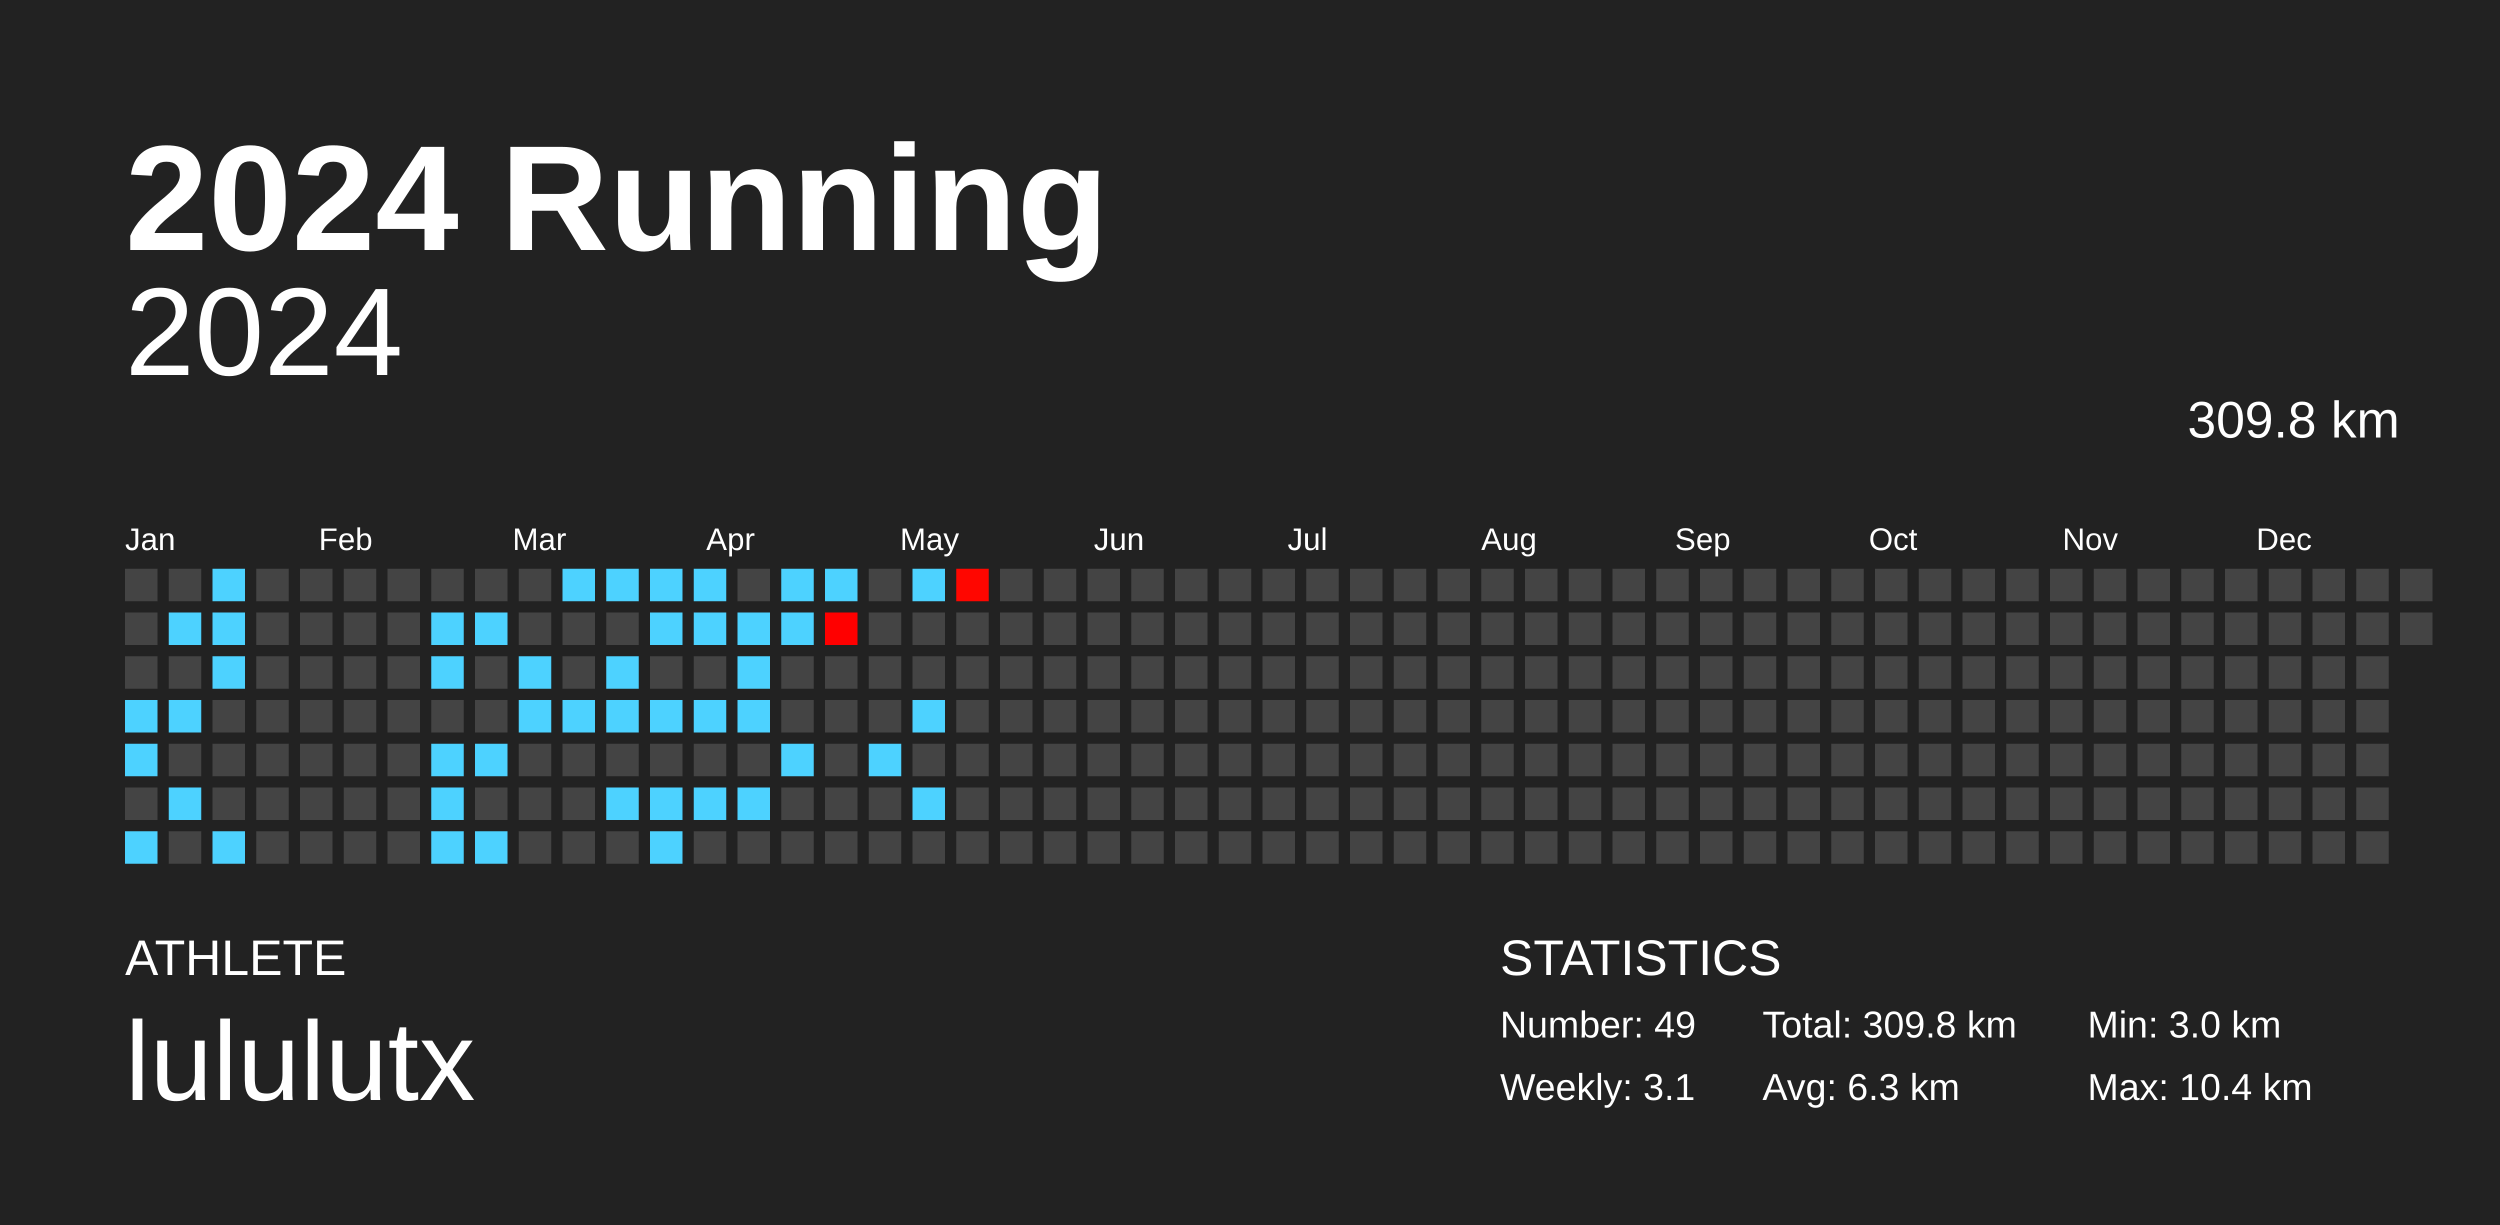
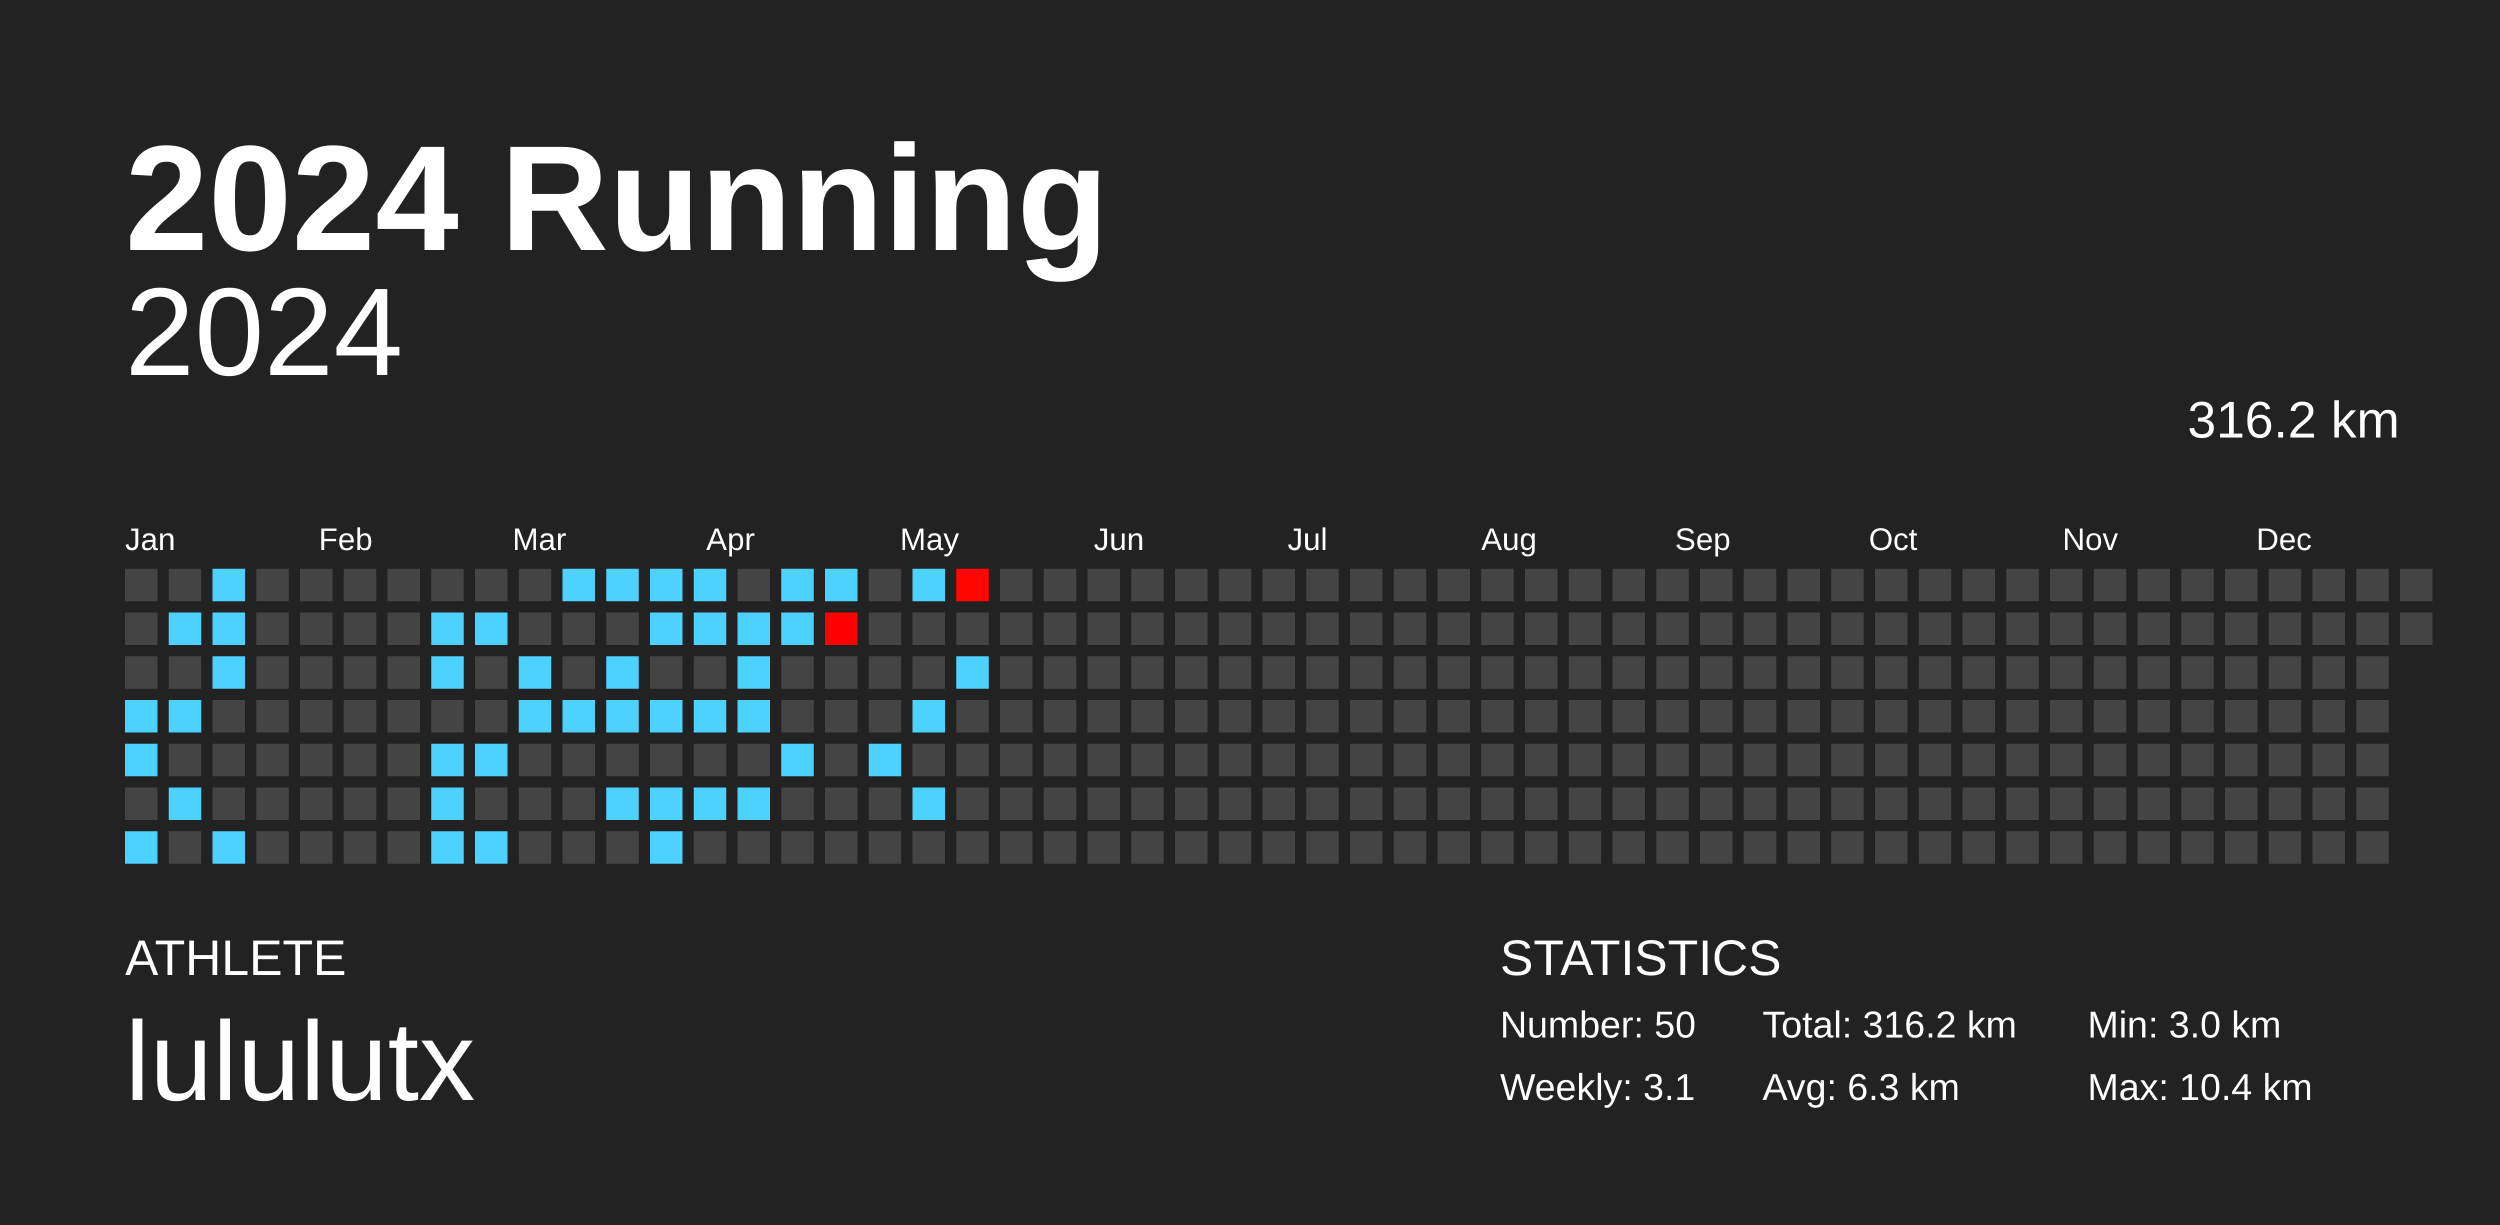
<svg xmlns="http://www.w3.org/2000/svg" baseProfile="full" height="98mm" version="1.1" viewBox="0,0,200,98" width="200mm">
  <defs />
  <rect fill="#222222" height="98" width="200" x="0" y="0" />
  <text fill="#FFFFFF" style="font-size:12px; font-family:Arial; font-weight:bold;" x="10" y="20">2024 Running</text>
  <text fill="#FFFFFF" style="font-size:4px; font-family:Arial" x="10" y="78">ATHLETE</text>
  <text fill="#FFFFFF" style="font-size:9px; font-family:Arial" x="10" y="88">lululutx</text>
  <text fill="#FFFFFF" style="font-size:4px; font-family:Arial" x="120" y="78">STATISTICS</text>
-   <text fill="#FFFFFF" style="font-size:3px; font-family:Arial" x="120" y="83">Number: 49</text>
+   <text fill="#FFFFFF" style="font-size:3px; font-family:Arial" x="120" y="83">Number: 50</text>
  <text fill="#FFFFFF" style="font-size:3px; font-family:Arial" x="120" y="88">Weekly: 3.1</text>
-   <text fill="#FFFFFF" style="font-size:3px; font-family:Arial" x="141" y="83">Total: 309.8 km</text>
+   <text fill="#FFFFFF" style="font-size:3px; font-family:Arial" x="141" y="83">Total: 316.2 km</text>
  <text fill="#FFFFFF" style="font-size:3px; font-family:Arial" x="141" y="88">Avg: 6.3 km</text>
  <text fill="#FFFFFF" style="font-size:3px; font-family:Arial" x="167" y="83">Min: 3.0 km</text>
  <text fill="#FFFFFF" style="font-size:3px; font-family:Arial" x="167" y="88">Max: 10.4 km</text>
  <text alignment-baseline="hanging" fill="#FFFFFF" style="font-size:10.0px; font-family:Arial;" x="10" y="30">2024</text>
-   <text alignment-baseline="hanging" fill="#FFFFFF" style="font-size:4.125px; font-family:Arial;" x="175" y="35">309.8 km</text>
+   <text alignment-baseline="hanging" fill="#FFFFFF" style="font-size:4.125px; font-family:Arial;" x="175" y="35">316.2 km</text>
  <text fill="#FFFFFF" style="font-size:2.5px; font-family:Arial" x="10.0" y="44">Jan</text>
  <text fill="#FFFFFF" style="font-size:2.5px; font-family:Arial" x="25.5" y="44">Feb</text>
  <text fill="#FFFFFF" style="font-size:2.5px; font-family:Arial" x="41.0" y="44">Mar</text>
  <text fill="#FFFFFF" style="font-size:2.5px; font-family:Arial" x="56.5" y="44">Apr</text>
  <text fill="#FFFFFF" style="font-size:2.5px; font-family:Arial" x="72.0" y="44">May</text>
  <text fill="#FFFFFF" style="font-size:2.5px; font-family:Arial" x="87.5" y="44">Jun</text>
  <text fill="#FFFFFF" style="font-size:2.5px; font-family:Arial" x="103.0" y="44">Jul</text>
  <text fill="#FFFFFF" style="font-size:2.5px; font-family:Arial" x="118.5" y="44">Aug</text>
  <text fill="#FFFFFF" style="font-size:2.5px; font-family:Arial" x="134.0" y="44">Sep</text>
  <text fill="#FFFFFF" style="font-size:2.5px; font-family:Arial" x="149.5" y="44">Oct</text>
  <text fill="#FFFFFF" style="font-size:2.5px; font-family:Arial" x="165.0" y="44">Nov</text>
  <text fill="#FFFFFF" style="font-size:2.5px; font-family:Arial" x="180.5" y="44">Dec</text>
  <rect fill="#444444" height="2.6" width="2.6" x="10.0" y="45.5" />
  <rect fill="#444444" height="2.6" width="2.6" x="10.0" y="49.0" />
  <rect fill="#444444" height="2.6" width="2.6" x="10.0" y="52.5" />
  <rect fill="#4dd2ff" height="2.6" width="2.6" x="10.0" y="56.0" />
  <rect fill="#4dd2ff" height="2.6" width="2.6" x="10.0" y="59.5" />
  <rect fill="#444444" height="2.6" width="2.6" x="10.0" y="63.0" />
  <rect fill="#4dd2ff" height="2.6" width="2.6" x="10.0" y="66.5" />
  <rect fill="#444444" height="2.6" width="2.6" x="13.5" y="45.5" />
  <rect fill="#4dd2ff" height="2.6" width="2.6" x="13.5" y="49.0" />
  <rect fill="#444444" height="2.6" width="2.6" x="13.5" y="52.5" />
  <rect fill="#4dd2ff" height="2.6" width="2.6" x="13.5" y="56.0" />
  <rect fill="#444444" height="2.6" width="2.6" x="13.5" y="59.5" />
  <rect fill="#4dd2ff" height="2.6" width="2.6" x="13.5" y="63.0" />
  <rect fill="#444444" height="2.6" width="2.6" x="13.5" y="66.5" />
  <rect fill="#4dd2ff" height="2.6" width="2.6" x="17.0" y="45.5" />
  <rect fill="#4dd2ff" height="2.6" width="2.6" x="17.0" y="49.0" />
  <rect fill="#4dd2ff" height="2.6" width="2.6" x="17.0" y="52.5" />
  <rect fill="#444444" height="2.6" width="2.6" x="17.0" y="56.0" />
  <rect fill="#444444" height="2.6" width="2.6" x="17.0" y="59.5" />
  <rect fill="#444444" height="2.6" width="2.6" x="17.0" y="63.0" />
  <rect fill="#4dd2ff" height="2.6" width="2.6" x="17.0" y="66.5" />
  <rect fill="#444444" height="2.6" width="2.6" x="20.5" y="45.5" />
  <rect fill="#444444" height="2.6" width="2.6" x="20.5" y="49.0" />
  <rect fill="#444444" height="2.6" width="2.6" x="20.5" y="52.5" />
  <rect fill="#444444" height="2.6" width="2.6" x="20.5" y="56.0" />
  <rect fill="#444444" height="2.6" width="2.6" x="20.5" y="59.5" />
  <rect fill="#444444" height="2.6" width="2.6" x="20.5" y="63.0" />
  <rect fill="#444444" height="2.6" width="2.6" x="20.5" y="66.5" />
  <rect fill="#444444" height="2.6" width="2.6" x="24.0" y="45.5" />
  <rect fill="#444444" height="2.6" width="2.6" x="24.0" y="49.0" />
  <rect fill="#444444" height="2.6" width="2.6" x="24.0" y="52.5" />
  <rect fill="#444444" height="2.6" width="2.6" x="24.0" y="56.0" />
  <rect fill="#444444" height="2.6" width="2.6" x="24.0" y="59.5" />
  <rect fill="#444444" height="2.6" width="2.6" x="24.0" y="63.0" />
  <rect fill="#444444" height="2.6" width="2.6" x="24.0" y="66.5" />
  <rect fill="#444444" height="2.6" width="2.6" x="27.5" y="45.5" />
  <rect fill="#444444" height="2.6" width="2.6" x="27.5" y="49.0" />
  <rect fill="#444444" height="2.6" width="2.6" x="27.5" y="52.5" />
  <rect fill="#444444" height="2.6" width="2.6" x="27.5" y="56.0" />
  <rect fill="#444444" height="2.6" width="2.6" x="27.5" y="59.5" />
  <rect fill="#444444" height="2.6" width="2.6" x="27.5" y="63.0" />
  <rect fill="#444444" height="2.6" width="2.6" x="27.5" y="66.5" />
  <rect fill="#444444" height="2.6" width="2.6" x="31.0" y="45.5" />
  <rect fill="#444444" height="2.6" width="2.6" x="31.0" y="49.0" />
  <rect fill="#444444" height="2.6" width="2.6" x="31.0" y="52.5" />
  <rect fill="#444444" height="2.6" width="2.6" x="31.0" y="56.0" />
  <rect fill="#444444" height="2.6" width="2.6" x="31.0" y="59.5" />
  <rect fill="#444444" height="2.6" width="2.6" x="31.0" y="63.0" />
  <rect fill="#444444" height="2.6" width="2.6" x="31.0" y="66.5" />
  <rect fill="#444444" height="2.6" width="2.6" x="34.5" y="45.5" />
  <rect fill="#4dd2ff" height="2.6" width="2.6" x="34.5" y="49.0" />
  <rect fill="#4dd2ff" height="2.6" width="2.6" x="34.5" y="52.5" />
  <rect fill="#444444" height="2.6" width="2.6" x="34.5" y="56.0" />
  <rect fill="#4dd2ff" height="2.6" width="2.6" x="34.5" y="59.5" />
  <rect fill="#4dd2ff" height="2.6" width="2.6" x="34.5" y="63.0" />
  <rect fill="#4dd2ff" height="2.6" width="2.6" x="34.5" y="66.5" />
  <rect fill="#444444" height="2.6" width="2.6" x="38.0" y="45.5" />
  <rect fill="#4dd2ff" height="2.6" width="2.6" x="38.0" y="49.0" />
  <rect fill="#444444" height="2.6" width="2.6" x="38.0" y="52.5" />
  <rect fill="#444444" height="2.6" width="2.6" x="38.0" y="56.0" />
  <rect fill="#4dd2ff" height="2.6" width="2.6" x="38.0" y="59.5" />
  <rect fill="#444444" height="2.6" width="2.6" x="38.0" y="63.0" />
  <rect fill="#4dd2ff" height="2.6" width="2.6" x="38.0" y="66.5" />
  <rect fill="#444444" height="2.6" width="2.6" x="41.5" y="45.5" />
  <rect fill="#444444" height="2.6" width="2.6" x="41.5" y="49.0" />
  <rect fill="#4dd2ff" height="2.6" width="2.6" x="41.5" y="52.5" />
  <rect fill="#4dd2ff" height="2.6" width="2.6" x="41.5" y="56.0" />
  <rect fill="#444444" height="2.6" width="2.6" x="41.5" y="59.5" />
  <rect fill="#444444" height="2.6" width="2.6" x="41.5" y="63.0" />
  <rect fill="#444444" height="2.6" width="2.6" x="41.5" y="66.5" />
  <rect fill="#4dd2ff" height="2.6" width="2.6" x="45.0" y="45.5" />
  <rect fill="#444444" height="2.6" width="2.6" x="45.0" y="49.0" />
  <rect fill="#444444" height="2.6" width="2.6" x="45.0" y="52.5" />
  <rect fill="#4dd2ff" height="2.6" width="2.6" x="45.0" y="56.0" />
  <rect fill="#444444" height="2.6" width="2.6" x="45.0" y="59.5" />
  <rect fill="#444444" height="2.6" width="2.6" x="45.0" y="63.0" />
  <rect fill="#444444" height="2.6" width="2.6" x="45.0" y="66.5" />
  <rect fill="#4dd2ff" height="2.6" width="2.6" x="48.5" y="45.5" />
  <rect fill="#444444" height="2.6" width="2.6" x="48.5" y="49.0" />
  <rect fill="#4dd2ff" height="2.6" width="2.6" x="48.5" y="52.5" />
  <rect fill="#4dd2ff" height="2.6" width="2.6" x="48.5" y="56.0" />
  <rect fill="#444444" height="2.6" width="2.6" x="48.5" y="59.5" />
  <rect fill="#4dd2ff" height="2.6" width="2.6" x="48.5" y="63.0" />
  <rect fill="#444444" height="2.6" width="2.6" x="48.5" y="66.5" />
  <rect fill="#4dd2ff" height="2.6" width="2.6" x="52.0" y="45.5" />
  <rect fill="#4dd2ff" height="2.6" width="2.6" x="52.0" y="49.0" />
  <rect fill="#444444" height="2.6" width="2.6" x="52.0" y="52.5" />
  <rect fill="#4dd2ff" height="2.6" width="2.6" x="52.0" y="56.0" />
  <rect fill="#444444" height="2.6" width="2.6" x="52.0" y="59.5" />
  <rect fill="#4dd2ff" height="2.6" width="2.6" x="52.0" y="63.0" />
  <rect fill="#4dd2ff" height="2.6" width="2.6" x="52.0" y="66.5" />
  <rect fill="#4dd2ff" height="2.6" width="2.6" x="55.5" y="45.5" />
  <rect fill="#4dd2ff" height="2.6" width="2.6" x="55.5" y="49.0" />
  <rect fill="#444444" height="2.6" width="2.6" x="55.5" y="52.5" />
  <rect fill="#4dd2ff" height="2.6" width="2.6" x="55.5" y="56.0" />
  <rect fill="#444444" height="2.6" width="2.6" x="55.5" y="59.5" />
  <rect fill="#4dd2ff" height="2.6" width="2.6" x="55.5" y="63.0" />
  <rect fill="#444444" height="2.6" width="2.6" x="55.5" y="66.5" />
  <rect fill="#444444" height="2.6" width="2.6" x="59.0" y="45.5" />
  <rect fill="#4dd2ff" height="2.6" width="2.6" x="59.0" y="49.0" />
  <rect fill="#4dd2ff" height="2.6" width="2.6" x="59.0" y="52.5" />
  <rect fill="#4dd2ff" height="2.6" width="2.6" x="59.0" y="56.0" />
  <rect fill="#444444" height="2.6" width="2.6" x="59.0" y="59.5" />
  <rect fill="#4dd2ff" height="2.6" width="2.6" x="59.0" y="63.0" />
  <rect fill="#444444" height="2.6" width="2.6" x="59.0" y="66.5" />
  <rect fill="#4dd2ff" height="2.6" width="2.6" x="62.5" y="45.5" />
  <rect fill="#4dd2ff" height="2.6" width="2.6" x="62.5" y="49.0" />
  <rect fill="#444444" height="2.6" width="2.6" x="62.5" y="52.5" />
  <rect fill="#444444" height="2.6" width="2.6" x="62.5" y="56.0" />
  <rect fill="#4dd2ff" height="2.6" width="2.6" x="62.5" y="59.5" />
  <rect fill="#444444" height="2.6" width="2.6" x="62.5" y="63.0" />
  <rect fill="#444444" height="2.6" width="2.6" x="62.5" y="66.5" />
  <rect fill="#4dd2ff" height="2.6" width="2.6" x="66.0" y="45.5" />
  <rect fill="#ff0000" height="2.6" width="2.6" x="66.0" y="49.0" />
  <rect fill="#444444" height="2.6" width="2.6" x="66.0" y="52.5" />
  <rect fill="#444444" height="2.6" width="2.6" x="66.0" y="56.0" />
  <rect fill="#444444" height="2.6" width="2.6" x="66.0" y="59.5" />
  <rect fill="#444444" height="2.6" width="2.6" x="66.0" y="63.0" />
  <rect fill="#444444" height="2.6" width="2.6" x="66.0" y="66.5" />
  <rect fill="#444444" height="2.6" width="2.6" x="69.5" y="45.5" />
  <rect fill="#444444" height="2.6" width="2.6" x="69.5" y="49.0" />
  <rect fill="#444444" height="2.6" width="2.6" x="69.5" y="52.5" />
  <rect fill="#444444" height="2.6" width="2.6" x="69.5" y="56.0" />
  <rect fill="#4dd2ff" height="2.6" width="2.6" x="69.5" y="59.5" />
  <rect fill="#444444" height="2.6" width="2.6" x="69.5" y="63.0" />
  <rect fill="#444444" height="2.6" width="2.6" x="69.5" y="66.5" />
  <rect fill="#4dd2ff" height="2.6" width="2.6" x="73.0" y="45.5" />
  <rect fill="#444444" height="2.6" width="2.6" x="73.0" y="49.0" />
  <rect fill="#444444" height="2.6" width="2.6" x="73.0" y="52.5" />
  <rect fill="#4dd2ff" height="2.6" width="2.6" x="73.0" y="56.0" />
  <rect fill="#444444" height="2.6" width="2.6" x="73.0" y="59.5" />
  <rect fill="#4dd2ff" height="2.6" width="2.6" x="73.0" y="63.0" />
  <rect fill="#444444" height="2.6" width="2.6" x="73.0" y="66.5" />
  <rect fill="#ff0600" height="2.6" width="2.6" x="76.5" y="45.5" />
  <rect fill="#444444" height="2.6" width="2.6" x="76.5" y="49.0" />
-   <rect fill="#444444" height="2.6" width="2.6" x="76.5" y="52.5" />
+   <rect fill="#4dd2ff" height="2.6" width="2.6" x="76.5" y="52.5" />
  <rect fill="#444444" height="2.6" width="2.6" x="76.5" y="56.0" />
  <rect fill="#444444" height="2.6" width="2.6" x="76.5" y="59.5" />
  <rect fill="#444444" height="2.6" width="2.6" x="76.5" y="63.0" />
  <rect fill="#444444" height="2.6" width="2.6" x="76.5" y="66.5" />
  <rect fill="#444444" height="2.6" width="2.6" x="80.0" y="45.5" />
  <rect fill="#444444" height="2.6" width="2.6" x="80.0" y="49.0" />
  <rect fill="#444444" height="2.6" width="2.6" x="80.0" y="52.5" />
  <rect fill="#444444" height="2.6" width="2.6" x="80.0" y="56.0" />
  <rect fill="#444444" height="2.6" width="2.6" x="80.0" y="59.5" />
  <rect fill="#444444" height="2.6" width="2.6" x="80.0" y="63.0" />
  <rect fill="#444444" height="2.6" width="2.6" x="80.0" y="66.5" />
  <rect fill="#444444" height="2.6" width="2.6" x="83.5" y="45.5" />
  <rect fill="#444444" height="2.6" width="2.6" x="83.5" y="49.0" />
  <rect fill="#444444" height="2.6" width="2.6" x="83.5" y="52.5" />
  <rect fill="#444444" height="2.6" width="2.6" x="83.5" y="56.0" />
  <rect fill="#444444" height="2.6" width="2.6" x="83.5" y="59.5" />
  <rect fill="#444444" height="2.6" width="2.6" x="83.5" y="63.0" />
  <rect fill="#444444" height="2.6" width="2.6" x="83.5" y="66.5" />
  <rect fill="#444444" height="2.6" width="2.6" x="87.0" y="45.5" />
  <rect fill="#444444" height="2.6" width="2.6" x="87.0" y="49.0" />
  <rect fill="#444444" height="2.6" width="2.6" x="87.0" y="52.5" />
  <rect fill="#444444" height="2.6" width="2.6" x="87.0" y="56.0" />
  <rect fill="#444444" height="2.6" width="2.6" x="87.0" y="59.5" />
  <rect fill="#444444" height="2.6" width="2.6" x="87.0" y="63.0" />
  <rect fill="#444444" height="2.6" width="2.6" x="87.0" y="66.5" />
  <rect fill="#444444" height="2.6" width="2.6" x="90.5" y="45.5" />
  <rect fill="#444444" height="2.6" width="2.6" x="90.5" y="49.0" />
  <rect fill="#444444" height="2.6" width="2.6" x="90.5" y="52.5" />
  <rect fill="#444444" height="2.6" width="2.6" x="90.5" y="56.0" />
  <rect fill="#444444" height="2.6" width="2.6" x="90.5" y="59.5" />
  <rect fill="#444444" height="2.6" width="2.6" x="90.5" y="63.0" />
  <rect fill="#444444" height="2.6" width="2.6" x="90.5" y="66.5" />
  <rect fill="#444444" height="2.6" width="2.6" x="94.0" y="45.5" />
  <rect fill="#444444" height="2.6" width="2.6" x="94.0" y="49.0" />
  <rect fill="#444444" height="2.6" width="2.6" x="94.0" y="52.5" />
  <rect fill="#444444" height="2.6" width="2.6" x="94.0" y="56.0" />
  <rect fill="#444444" height="2.6" width="2.6" x="94.0" y="59.5" />
  <rect fill="#444444" height="2.6" width="2.6" x="94.0" y="63.0" />
  <rect fill="#444444" height="2.6" width="2.6" x="94.0" y="66.5" />
  <rect fill="#444444" height="2.6" width="2.6" x="97.5" y="45.5" />
  <rect fill="#444444" height="2.6" width="2.6" x="97.5" y="49.0" />
  <rect fill="#444444" height="2.6" width="2.6" x="97.5" y="52.5" />
  <rect fill="#444444" height="2.6" width="2.6" x="97.5" y="56.0" />
  <rect fill="#444444" height="2.6" width="2.6" x="97.5" y="59.5" />
  <rect fill="#444444" height="2.6" width="2.6" x="97.5" y="63.0" />
  <rect fill="#444444" height="2.6" width="2.6" x="97.5" y="66.5" />
  <rect fill="#444444" height="2.6" width="2.6" x="101.0" y="45.5" />
  <rect fill="#444444" height="2.6" width="2.6" x="101.0" y="49.0" />
  <rect fill="#444444" height="2.6" width="2.6" x="101.0" y="52.5" />
  <rect fill="#444444" height="2.6" width="2.6" x="101.0" y="56.0" />
  <rect fill="#444444" height="2.6" width="2.6" x="101.0" y="59.5" />
  <rect fill="#444444" height="2.6" width="2.6" x="101.0" y="63.0" />
  <rect fill="#444444" height="2.6" width="2.6" x="101.0" y="66.5" />
  <rect fill="#444444" height="2.6" width="2.6" x="104.5" y="45.5" />
  <rect fill="#444444" height="2.6" width="2.6" x="104.5" y="49.0" />
  <rect fill="#444444" height="2.6" width="2.6" x="104.5" y="52.5" />
  <rect fill="#444444" height="2.6" width="2.6" x="104.5" y="56.0" />
  <rect fill="#444444" height="2.6" width="2.6" x="104.5" y="59.5" />
  <rect fill="#444444" height="2.6" width="2.6" x="104.5" y="63.0" />
  <rect fill="#444444" height="2.6" width="2.6" x="104.5" y="66.5" />
  <rect fill="#444444" height="2.6" width="2.6" x="108.0" y="45.5" />
  <rect fill="#444444" height="2.6" width="2.6" x="108.0" y="49.0" />
  <rect fill="#444444" height="2.6" width="2.6" x="108.0" y="52.5" />
  <rect fill="#444444" height="2.6" width="2.6" x="108.0" y="56.0" />
  <rect fill="#444444" height="2.6" width="2.6" x="108.0" y="59.5" />
  <rect fill="#444444" height="2.6" width="2.6" x="108.0" y="63.0" />
  <rect fill="#444444" height="2.6" width="2.6" x="108.0" y="66.5" />
  <rect fill="#444444" height="2.6" width="2.6" x="111.5" y="45.5" />
  <rect fill="#444444" height="2.6" width="2.6" x="111.5" y="49.0" />
  <rect fill="#444444" height="2.6" width="2.6" x="111.5" y="52.5" />
  <rect fill="#444444" height="2.6" width="2.6" x="111.5" y="56.0" />
  <rect fill="#444444" height="2.6" width="2.6" x="111.5" y="59.5" />
  <rect fill="#444444" height="2.6" width="2.6" x="111.5" y="63.0" />
  <rect fill="#444444" height="2.6" width="2.6" x="111.5" y="66.5" />
  <rect fill="#444444" height="2.6" width="2.6" x="115.0" y="45.5" />
  <rect fill="#444444" height="2.6" width="2.6" x="115.0" y="49.0" />
  <rect fill="#444444" height="2.6" width="2.6" x="115.0" y="52.5" />
  <rect fill="#444444" height="2.6" width="2.6" x="115.0" y="56.0" />
  <rect fill="#444444" height="2.6" width="2.6" x="115.0" y="59.5" />
  <rect fill="#444444" height="2.6" width="2.6" x="115.0" y="63.0" />
  <rect fill="#444444" height="2.6" width="2.6" x="115.0" y="66.5" />
  <rect fill="#444444" height="2.6" width="2.6" x="118.5" y="45.5" />
  <rect fill="#444444" height="2.6" width="2.6" x="118.5" y="49.0" />
  <rect fill="#444444" height="2.6" width="2.6" x="118.5" y="52.5" />
  <rect fill="#444444" height="2.6" width="2.6" x="118.5" y="56.0" />
  <rect fill="#444444" height="2.6" width="2.6" x="118.5" y="59.5" />
  <rect fill="#444444" height="2.6" width="2.6" x="118.5" y="63.0" />
  <rect fill="#444444" height="2.6" width="2.6" x="118.5" y="66.5" />
  <rect fill="#444444" height="2.6" width="2.6" x="122.0" y="45.5" />
  <rect fill="#444444" height="2.6" width="2.6" x="122.0" y="49.0" />
  <rect fill="#444444" height="2.6" width="2.6" x="122.0" y="52.5" />
  <rect fill="#444444" height="2.6" width="2.6" x="122.0" y="56.0" />
  <rect fill="#444444" height="2.6" width="2.6" x="122.0" y="59.5" />
  <rect fill="#444444" height="2.6" width="2.6" x="122.0" y="63.0" />
  <rect fill="#444444" height="2.6" width="2.6" x="122.0" y="66.5" />
  <rect fill="#444444" height="2.6" width="2.6" x="125.5" y="45.5" />
  <rect fill="#444444" height="2.6" width="2.6" x="125.5" y="49.0" />
  <rect fill="#444444" height="2.6" width="2.6" x="125.5" y="52.5" />
  <rect fill="#444444" height="2.6" width="2.6" x="125.5" y="56.0" />
  <rect fill="#444444" height="2.6" width="2.6" x="125.5" y="59.5" />
  <rect fill="#444444" height="2.6" width="2.6" x="125.5" y="63.0" />
  <rect fill="#444444" height="2.6" width="2.6" x="125.5" y="66.5" />
  <rect fill="#444444" height="2.6" width="2.6" x="129.0" y="45.5" />
  <rect fill="#444444" height="2.6" width="2.6" x="129.0" y="49.0" />
  <rect fill="#444444" height="2.6" width="2.6" x="129.0" y="52.5" />
  <rect fill="#444444" height="2.6" width="2.6" x="129.0" y="56.0" />
  <rect fill="#444444" height="2.6" width="2.6" x="129.0" y="59.5" />
  <rect fill="#444444" height="2.6" width="2.6" x="129.0" y="63.0" />
  <rect fill="#444444" height="2.6" width="2.6" x="129.0" y="66.5" />
  <rect fill="#444444" height="2.6" width="2.6" x="132.5" y="45.5" />
  <rect fill="#444444" height="2.6" width="2.6" x="132.5" y="49.0" />
  <rect fill="#444444" height="2.6" width="2.6" x="132.5" y="52.5" />
  <rect fill="#444444" height="2.6" width="2.6" x="132.5" y="56.0" />
  <rect fill="#444444" height="2.6" width="2.6" x="132.5" y="59.5" />
  <rect fill="#444444" height="2.6" width="2.6" x="132.5" y="63.0" />
  <rect fill="#444444" height="2.6" width="2.6" x="132.5" y="66.5" />
  <rect fill="#444444" height="2.6" width="2.6" x="136.0" y="45.5" />
  <rect fill="#444444" height="2.6" width="2.6" x="136.0" y="49.0" />
  <rect fill="#444444" height="2.6" width="2.6" x="136.0" y="52.5" />
  <rect fill="#444444" height="2.6" width="2.6" x="136.0" y="56.0" />
  <rect fill="#444444" height="2.6" width="2.6" x="136.0" y="59.5" />
  <rect fill="#444444" height="2.6" width="2.6" x="136.0" y="63.0" />
  <rect fill="#444444" height="2.6" width="2.6" x="136.0" y="66.5" />
  <rect fill="#444444" height="2.6" width="2.6" x="139.5" y="45.5" />
  <rect fill="#444444" height="2.6" width="2.6" x="139.5" y="49.0" />
  <rect fill="#444444" height="2.6" width="2.6" x="139.5" y="52.5" />
  <rect fill="#444444" height="2.6" width="2.6" x="139.5" y="56.0" />
  <rect fill="#444444" height="2.6" width="2.6" x="139.5" y="59.5" />
  <rect fill="#444444" height="2.6" width="2.6" x="139.5" y="63.0" />
  <rect fill="#444444" height="2.6" width="2.6" x="139.5" y="66.5" />
  <rect fill="#444444" height="2.6" width="2.6" x="143.0" y="45.5" />
  <rect fill="#444444" height="2.6" width="2.6" x="143.0" y="49.0" />
  <rect fill="#444444" height="2.6" width="2.6" x="143.0" y="52.5" />
  <rect fill="#444444" height="2.6" width="2.6" x="143.0" y="56.0" />
  <rect fill="#444444" height="2.6" width="2.6" x="143.0" y="59.5" />
  <rect fill="#444444" height="2.6" width="2.6" x="143.0" y="63.0" />
  <rect fill="#444444" height="2.6" width="2.6" x="143.0" y="66.5" />
  <rect fill="#444444" height="2.6" width="2.6" x="146.5" y="45.5" />
  <rect fill="#444444" height="2.6" width="2.6" x="146.5" y="49.0" />
  <rect fill="#444444" height="2.6" width="2.6" x="146.5" y="52.5" />
  <rect fill="#444444" height="2.6" width="2.6" x="146.5" y="56.0" />
  <rect fill="#444444" height="2.6" width="2.6" x="146.5" y="59.5" />
  <rect fill="#444444" height="2.6" width="2.6" x="146.5" y="63.0" />
  <rect fill="#444444" height="2.6" width="2.6" x="146.5" y="66.5" />
  <rect fill="#444444" height="2.6" width="2.6" x="150.0" y="45.5" />
  <rect fill="#444444" height="2.6" width="2.6" x="150.0" y="49.0" />
  <rect fill="#444444" height="2.6" width="2.6" x="150.0" y="52.5" />
  <rect fill="#444444" height="2.6" width="2.6" x="150.0" y="56.0" />
  <rect fill="#444444" height="2.6" width="2.6" x="150.0" y="59.5" />
  <rect fill="#444444" height="2.6" width="2.6" x="150.0" y="63.0" />
  <rect fill="#444444" height="2.6" width="2.6" x="150.0" y="66.5" />
  <rect fill="#444444" height="2.6" width="2.6" x="153.5" y="45.5" />
  <rect fill="#444444" height="2.6" width="2.6" x="153.5" y="49.0" />
  <rect fill="#444444" height="2.6" width="2.6" x="153.5" y="52.5" />
  <rect fill="#444444" height="2.6" width="2.6" x="153.5" y="56.0" />
  <rect fill="#444444" height="2.6" width="2.6" x="153.5" y="59.5" />
  <rect fill="#444444" height="2.6" width="2.6" x="153.5" y="63.0" />
  <rect fill="#444444" height="2.6" width="2.6" x="153.5" y="66.5" />
  <rect fill="#444444" height="2.6" width="2.6" x="157.0" y="45.5" />
  <rect fill="#444444" height="2.6" width="2.6" x="157.0" y="49.0" />
  <rect fill="#444444" height="2.6" width="2.6" x="157.0" y="52.5" />
  <rect fill="#444444" height="2.6" width="2.6" x="157.0" y="56.0" />
  <rect fill="#444444" height="2.6" width="2.6" x="157.0" y="59.5" />
  <rect fill="#444444" height="2.6" width="2.6" x="157.0" y="63.0" />
  <rect fill="#444444" height="2.6" width="2.6" x="157.0" y="66.5" />
  <rect fill="#444444" height="2.6" width="2.6" x="160.5" y="45.5" />
  <rect fill="#444444" height="2.6" width="2.6" x="160.5" y="49.0" />
  <rect fill="#444444" height="2.6" width="2.6" x="160.5" y="52.5" />
  <rect fill="#444444" height="2.6" width="2.6" x="160.5" y="56.0" />
  <rect fill="#444444" height="2.6" width="2.6" x="160.5" y="59.5" />
  <rect fill="#444444" height="2.6" width="2.6" x="160.5" y="63.0" />
  <rect fill="#444444" height="2.6" width="2.6" x="160.5" y="66.5" />
  <rect fill="#444444" height="2.6" width="2.6" x="164.0" y="45.5" />
  <rect fill="#444444" height="2.6" width="2.6" x="164.0" y="49.0" />
  <rect fill="#444444" height="2.6" width="2.6" x="164.0" y="52.5" />
  <rect fill="#444444" height="2.6" width="2.6" x="164.0" y="56.0" />
  <rect fill="#444444" height="2.6" width="2.6" x="164.0" y="59.5" />
  <rect fill="#444444" height="2.6" width="2.6" x="164.0" y="63.0" />
  <rect fill="#444444" height="2.6" width="2.6" x="164.0" y="66.5" />
  <rect fill="#444444" height="2.6" width="2.6" x="167.5" y="45.5" />
  <rect fill="#444444" height="2.6" width="2.6" x="167.5" y="49.0" />
  <rect fill="#444444" height="2.6" width="2.6" x="167.5" y="52.5" />
  <rect fill="#444444" height="2.6" width="2.6" x="167.5" y="56.0" />
  <rect fill="#444444" height="2.6" width="2.6" x="167.5" y="59.5" />
  <rect fill="#444444" height="2.6" width="2.6" x="167.5" y="63.0" />
  <rect fill="#444444" height="2.6" width="2.6" x="167.5" y="66.5" />
  <rect fill="#444444" height="2.6" width="2.6" x="171.0" y="45.5" />
  <rect fill="#444444" height="2.6" width="2.6" x="171.0" y="49.0" />
  <rect fill="#444444" height="2.6" width="2.6" x="171.0" y="52.5" />
  <rect fill="#444444" height="2.6" width="2.6" x="171.0" y="56.0" />
  <rect fill="#444444" height="2.6" width="2.6" x="171.0" y="59.5" />
  <rect fill="#444444" height="2.6" width="2.6" x="171.0" y="63.0" />
  <rect fill="#444444" height="2.6" width="2.6" x="171.0" y="66.5" />
  <rect fill="#444444" height="2.6" width="2.6" x="174.5" y="45.5" />
  <rect fill="#444444" height="2.6" width="2.6" x="174.5" y="49.0" />
  <rect fill="#444444" height="2.6" width="2.6" x="174.5" y="52.5" />
  <rect fill="#444444" height="2.6" width="2.6" x="174.5" y="56.0" />
  <rect fill="#444444" height="2.6" width="2.6" x="174.5" y="59.5" />
  <rect fill="#444444" height="2.6" width="2.6" x="174.5" y="63.0" />
  <rect fill="#444444" height="2.6" width="2.6" x="174.5" y="66.5" />
  <rect fill="#444444" height="2.6" width="2.6" x="178.0" y="45.5" />
  <rect fill="#444444" height="2.6" width="2.6" x="178.0" y="49.0" />
  <rect fill="#444444" height="2.6" width="2.6" x="178.0" y="52.5" />
  <rect fill="#444444" height="2.6" width="2.6" x="178.0" y="56.0" />
  <rect fill="#444444" height="2.6" width="2.6" x="178.0" y="59.5" />
  <rect fill="#444444" height="2.6" width="2.6" x="178.0" y="63.0" />
  <rect fill="#444444" height="2.6" width="2.6" x="178.0" y="66.5" />
  <rect fill="#444444" height="2.6" width="2.6" x="181.5" y="45.5" />
  <rect fill="#444444" height="2.6" width="2.6" x="181.5" y="49.0" />
  <rect fill="#444444" height="2.6" width="2.6" x="181.5" y="52.5" />
  <rect fill="#444444" height="2.6" width="2.6" x="181.5" y="56.0" />
  <rect fill="#444444" height="2.6" width="2.6" x="181.5" y="59.5" />
  <rect fill="#444444" height="2.6" width="2.6" x="181.5" y="63.0" />
  <rect fill="#444444" height="2.6" width="2.6" x="181.5" y="66.5" />
  <rect fill="#444444" height="2.6" width="2.6" x="185.0" y="45.5" />
  <rect fill="#444444" height="2.6" width="2.6" x="185.0" y="49.0" />
  <rect fill="#444444" height="2.6" width="2.6" x="185.0" y="52.5" />
  <rect fill="#444444" height="2.6" width="2.6" x="185.0" y="56.0" />
  <rect fill="#444444" height="2.6" width="2.6" x="185.0" y="59.5" />
  <rect fill="#444444" height="2.6" width="2.6" x="185.0" y="63.0" />
  <rect fill="#444444" height="2.6" width="2.6" x="185.0" y="66.5" />
  <rect fill="#444444" height="2.6" width="2.6" x="188.5" y="45.5" />
  <rect fill="#444444" height="2.6" width="2.6" x="188.5" y="49.0" />
  <rect fill="#444444" height="2.6" width="2.6" x="188.5" y="52.5" />
  <rect fill="#444444" height="2.6" width="2.6" x="188.5" y="56.0" />
  <rect fill="#444444" height="2.6" width="2.6" x="188.5" y="59.5" />
  <rect fill="#444444" height="2.6" width="2.6" x="188.5" y="63.0" />
  <rect fill="#444444" height="2.6" width="2.6" x="188.5" y="66.5" />
  <rect fill="#444444" height="2.6" width="2.6" x="192.0" y="45.5" />
  <rect fill="#444444" height="2.6" width="2.6" x="192.0" y="49.0" />
</svg>
